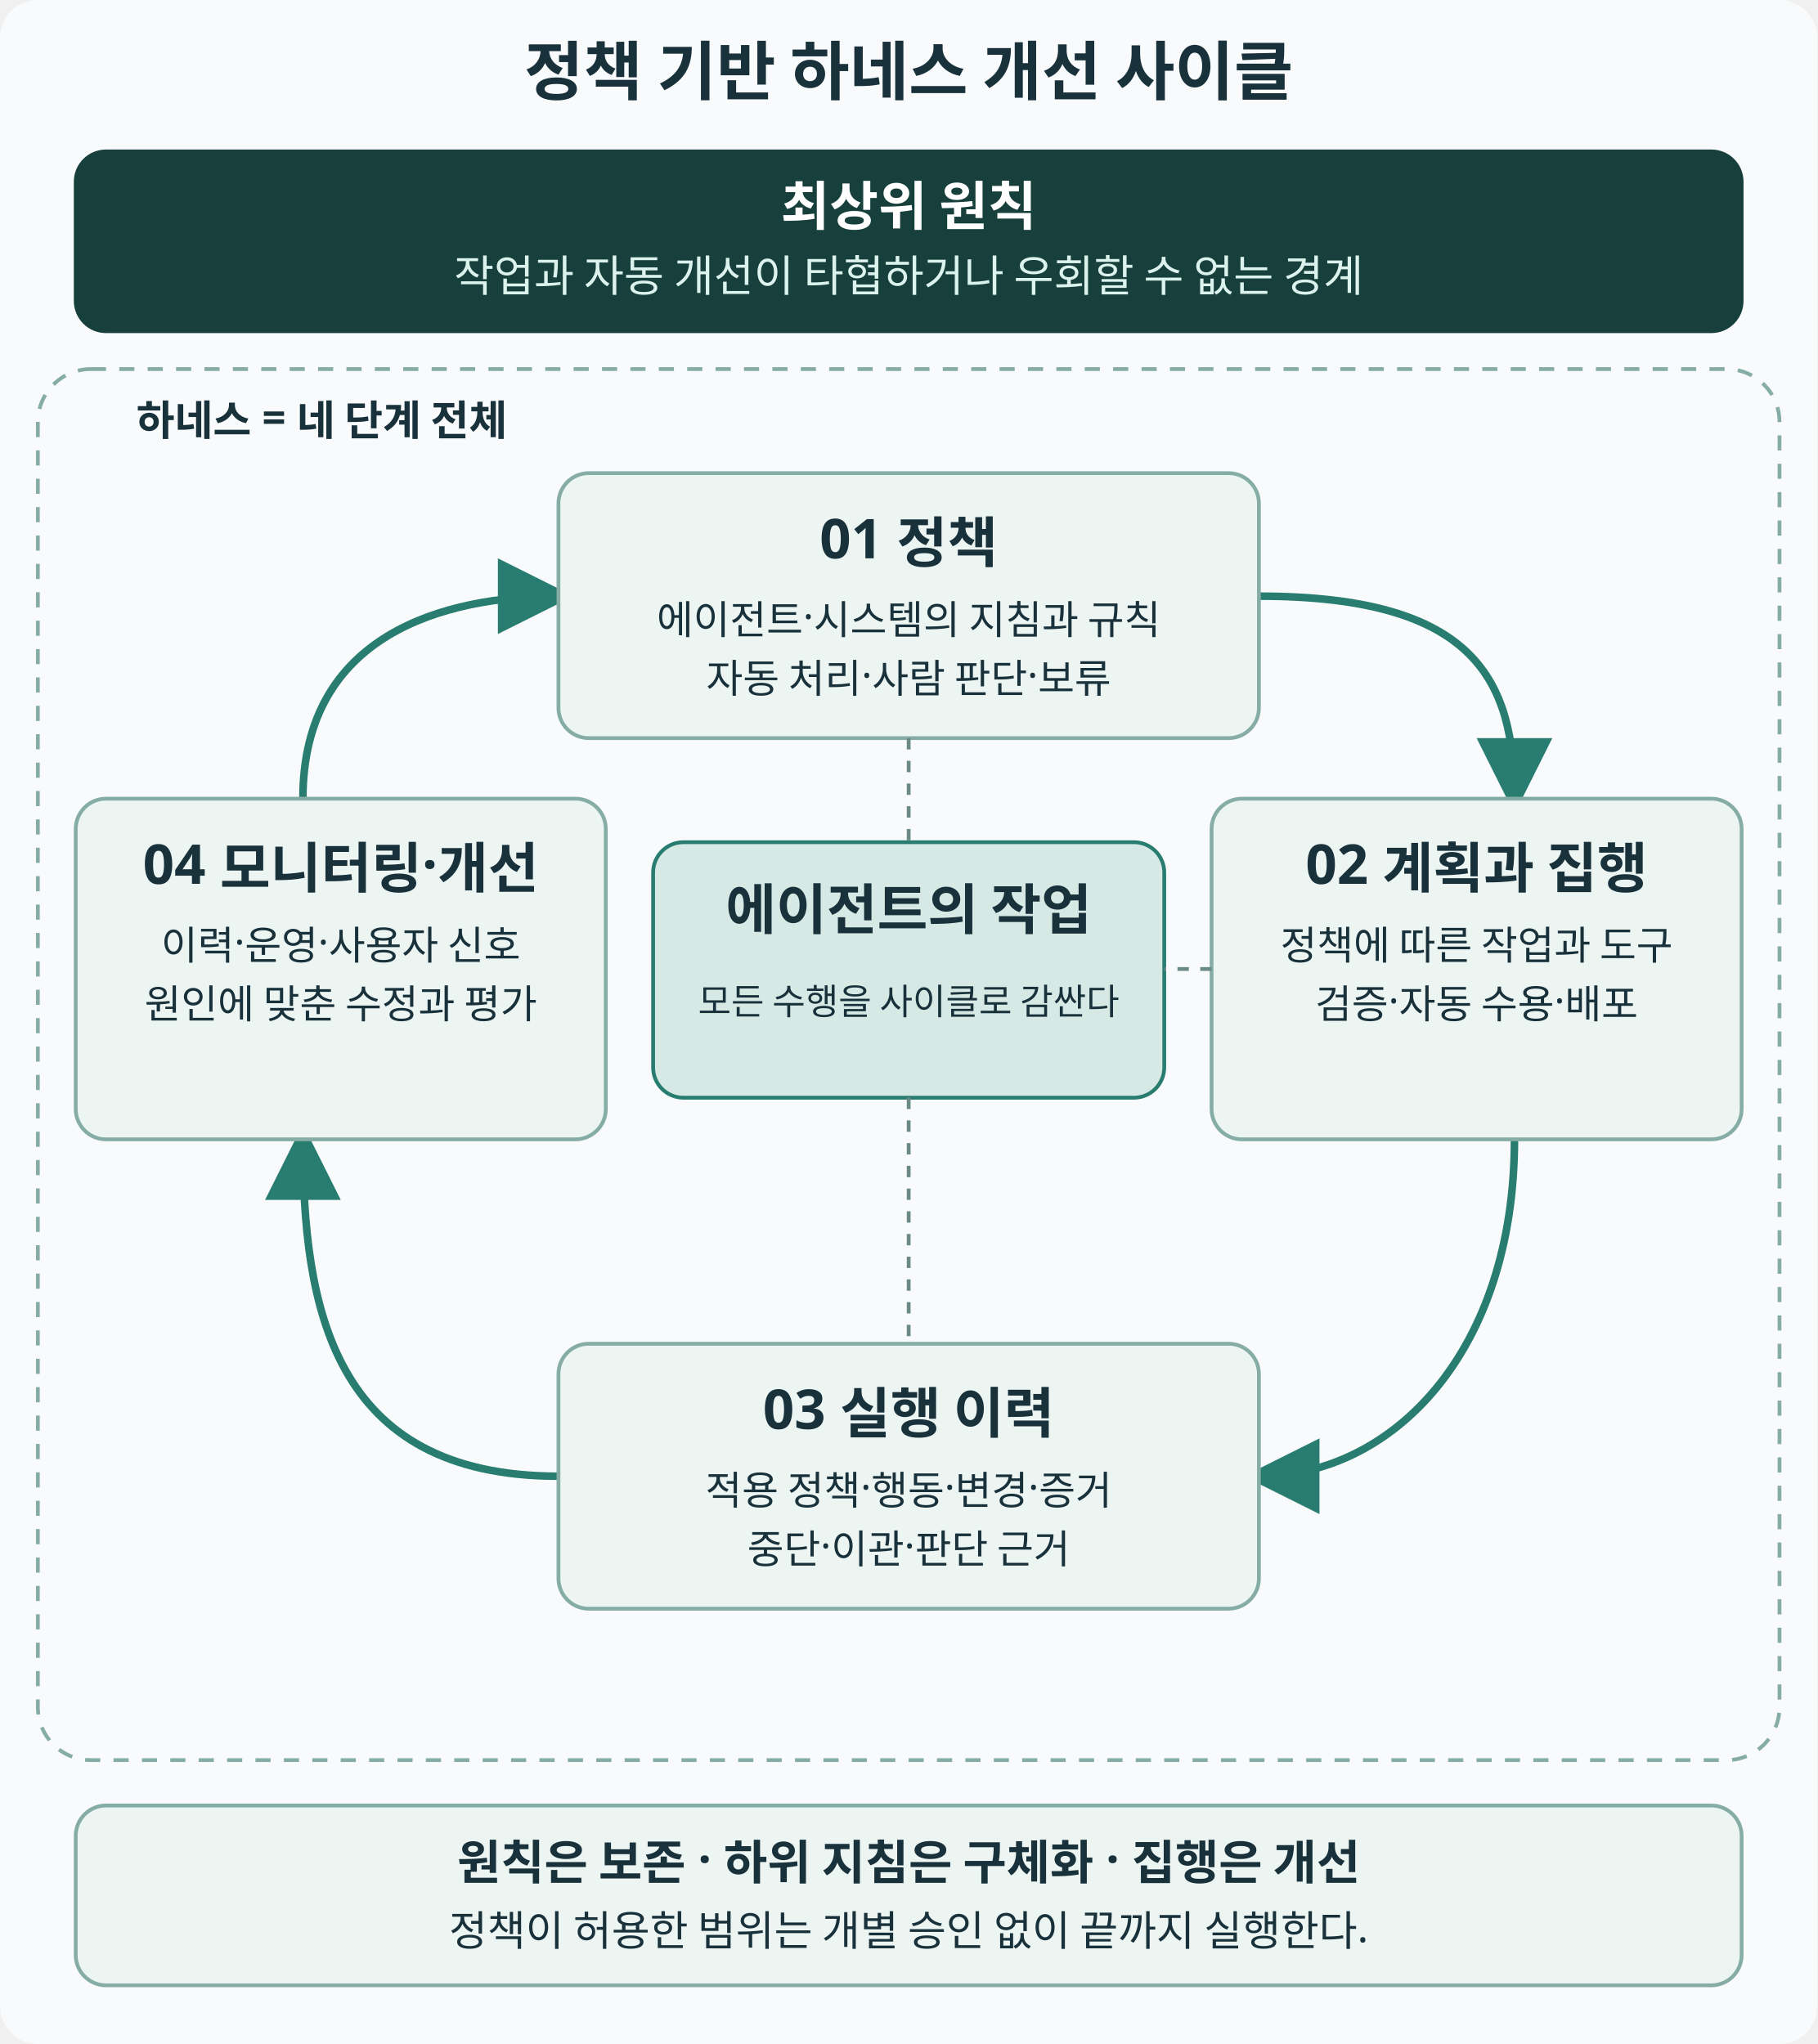
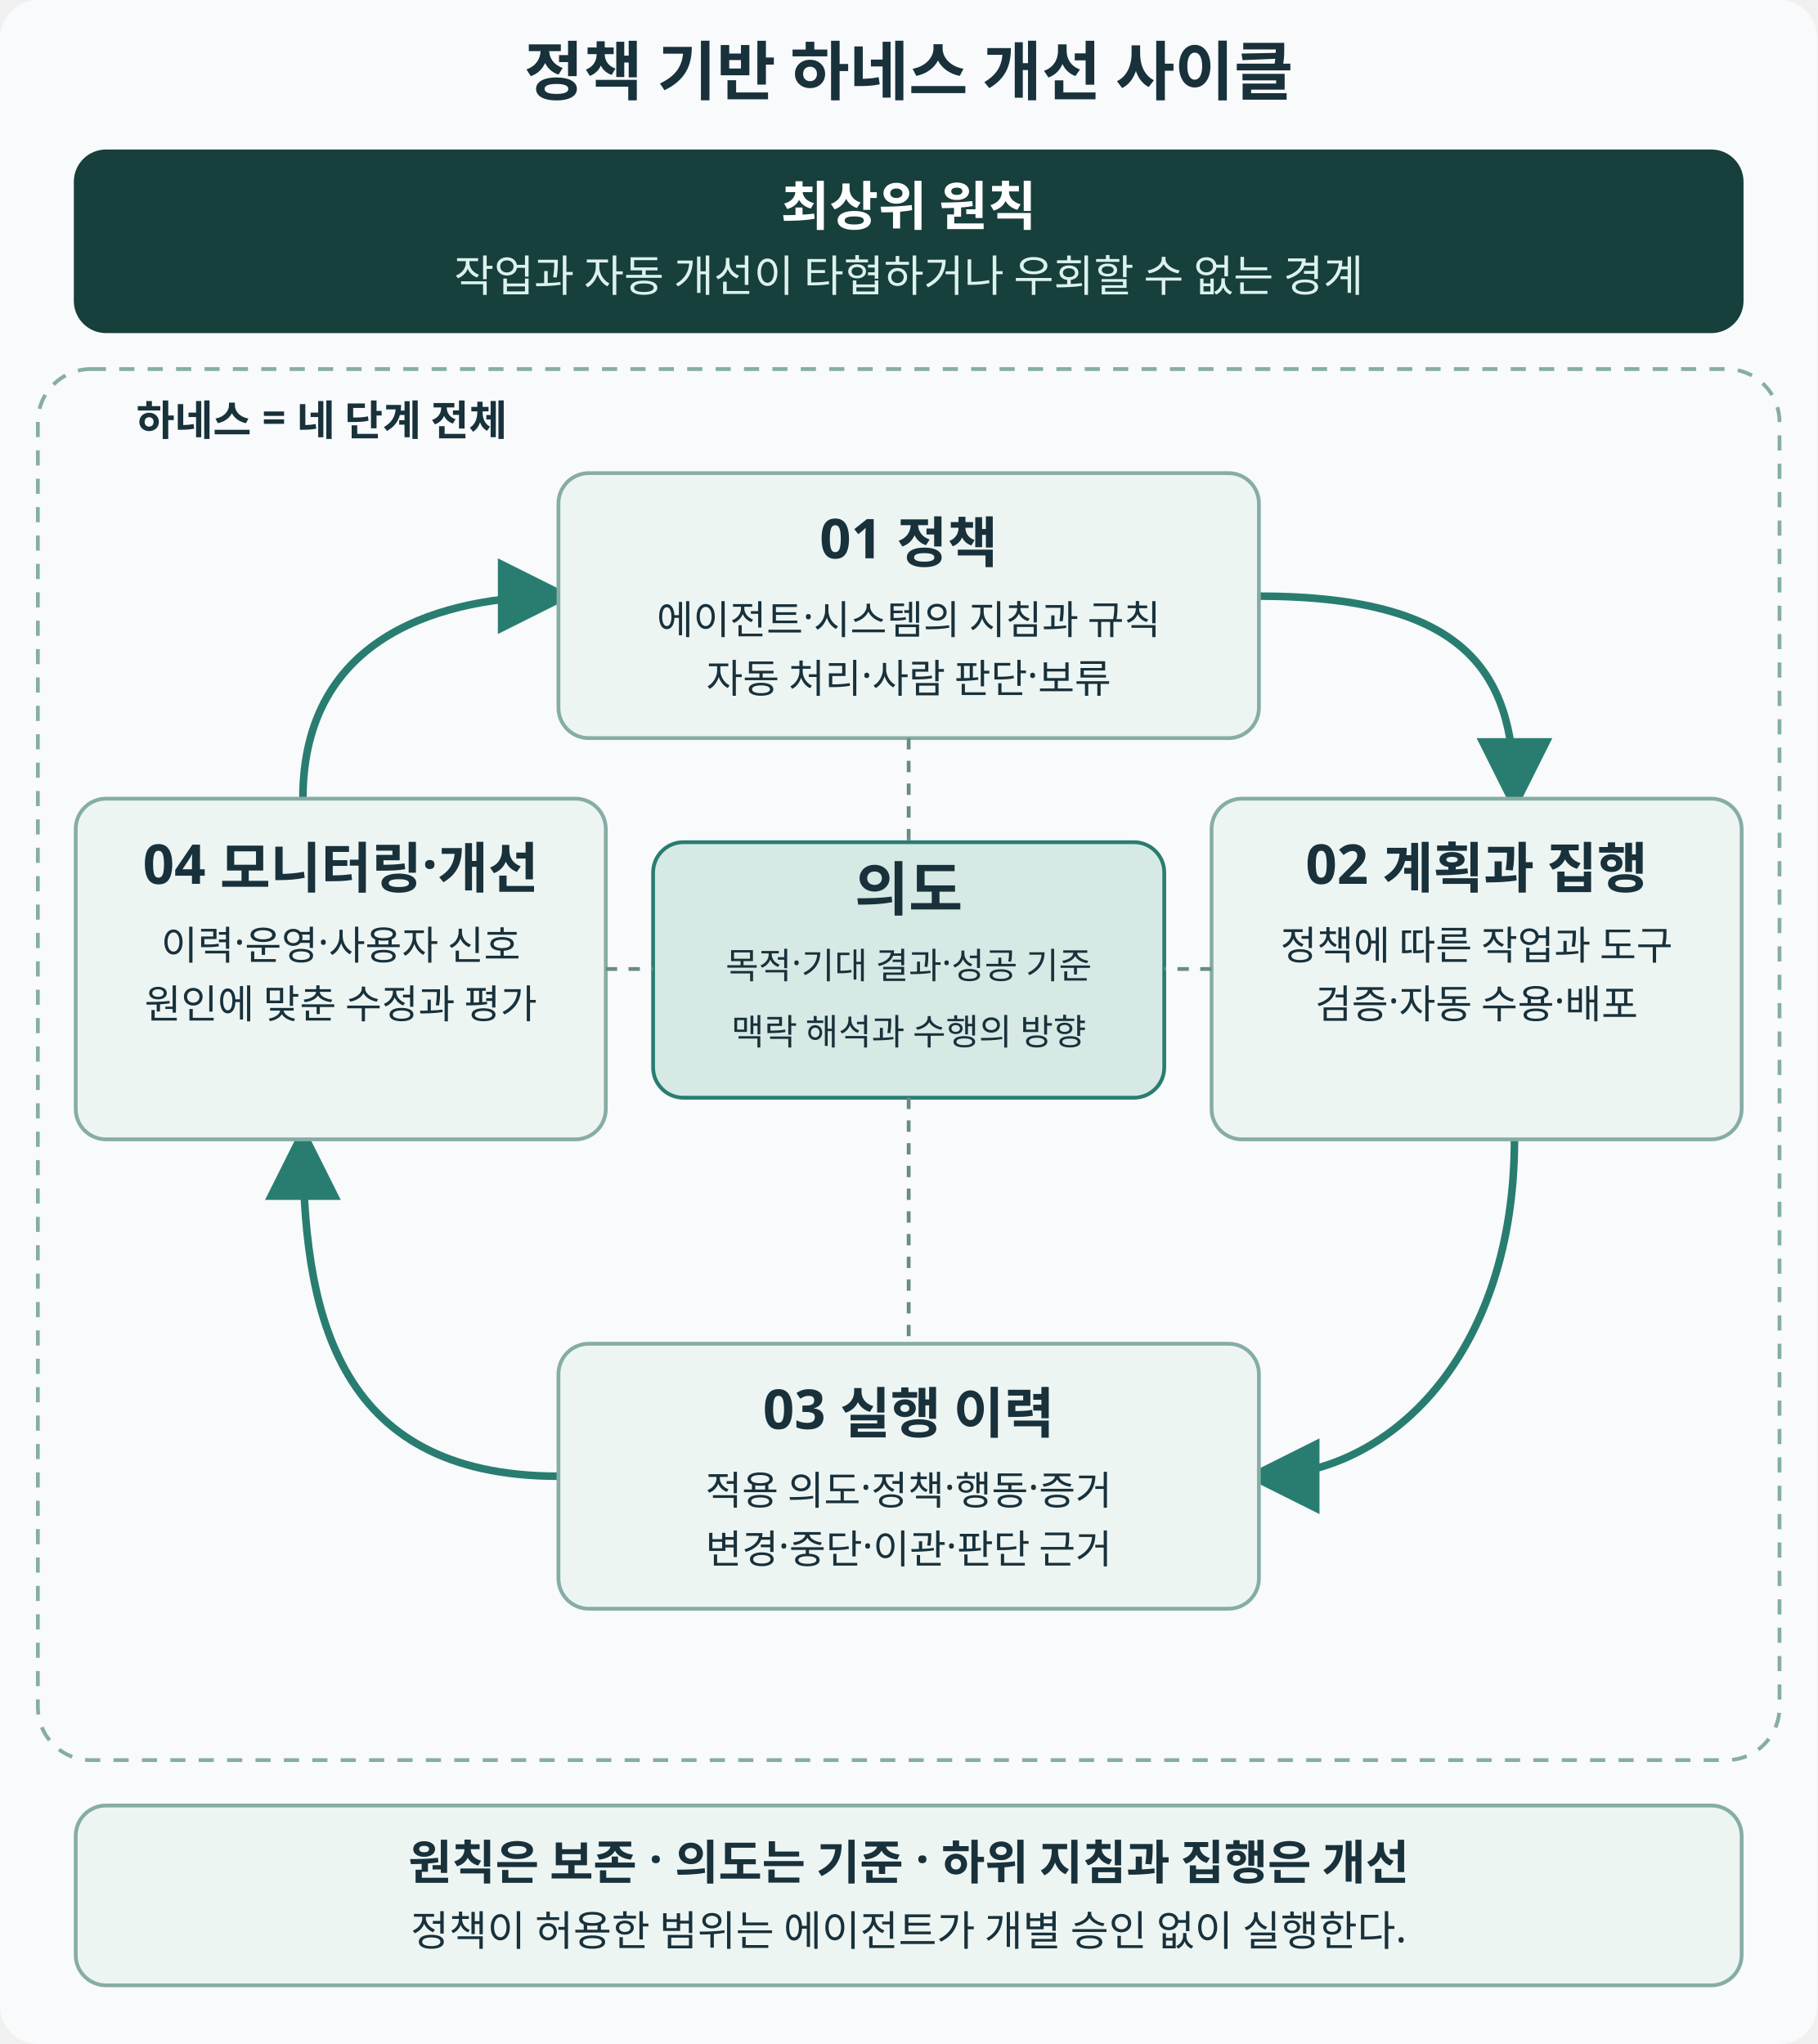
<svg xmlns="http://www.w3.org/2000/svg" width="960" height="1080" viewBox="0 0 960 1080" role="img" aria-labelledby="title desc">
  <defs>
    <marker id="arrow" markerWidth="10" markerHeight="10" refX="8" refY="5" orient="auto">
      <path d="M0 0 L10 5 L0 10 Z" fill="#287d70" />
    </marker>
  </defs>
  <g font-family="Apple SD Gothic Neo, Noto Sans KR, Malgun Gothic, sans-serif">
    <rect width="960" height="1080" rx="20" fill="#f8fafb" />
    <text x="480" y="50" text-anchor="middle" font-size="34" font-weight="700" fill="#18313b">정책 기반 하네스 개선 사이클</text>
    <rect x="40" y="80" width="880" height="95" rx="16" fill="#173f3c" stroke="#173f3c" stroke-width="2" />
    <text x="480" y="119" text-anchor="middle" font-size="28" font-weight="700" fill="#ffffff">최상위 원칙</text>
    <text x="480" y="154" text-anchor="middle" font-size="23" font-weight="400" fill="#dcf2ed">작업과 자동 개선이 타협하거나 우회할 수 없는 경계</text>
    <rect x="20" y="195" width="920" height="735" rx="28" fill="none" stroke="#86ada5" stroke-width="2" stroke-dasharray="8 7" />
    <text x="72" y="230" text-anchor="start" font-size="22" font-weight="700" fill="#18313b">하네스 = 네 단계 전체</text>
    <path d="M665 315 C780 315 800 360 800 422" fill="none" stroke="#287d70" stroke-width="4" marker-end="url(#arrow)" />
    <path d="M800 602 C800 715 735 780 665 780" fill="none" stroke="#287d70" stroke-width="4" marker-end="url(#arrow)" />
    <path d="M295 780 C175 780 160 690 160 602" fill="none" stroke="#287d70" stroke-width="4" marker-end="url(#arrow)" />
    <path d="M160 422 C160 335 235 315 295 315" fill="none" stroke="#287d70" stroke-width="4" marker-end="url(#arrow)" />
    <rect x="295" y="250" width="370" height="140" rx="16" fill="#edf5f3" stroke="#86ada5" stroke-width="2" />
    <text x="480.0" y="295" text-anchor="middle" font-size="29" font-weight="700" fill="#18313b">01  정책</text>
    <text x="480.0" y="335" text-anchor="middle" font-size="21" font-weight="400" fill="#18313b">에이전트·시스템의 지침과 규칙</text>
    <text x="480.0" y="366" text-anchor="middle" font-size="21" font-weight="400" fill="#18313b">자동 처리·사람 판단·보류</text>
    <rect x="640" y="422" width="280" height="180" rx="16" fill="#edf5f3" stroke="#86ada5" stroke-width="2" />
    <text x="780.0" y="467" text-anchor="middle" font-size="29" font-weight="700" fill="#18313b">02  계획과 집행</text>
    <text x="780.0" y="507" text-anchor="middle" font-size="21" font-weight="400" fill="#18313b">정책에 따른 작업과 도구</text>
    <text x="780.0" y="538" text-anchor="middle" font-size="21" font-weight="400" fill="#18313b">검증·자동 수용·배포</text>
    <rect x="295" y="710" width="370" height="140" rx="16" fill="#edf5f3" stroke="#86ada5" stroke-width="2" />
    <text x="480.0" y="755" text-anchor="middle" font-size="29" font-weight="700" fill="#18313b">03  실행 이력</text>
-     <text x="480.0" y="795" text-anchor="middle" font-size="21" font-weight="400" fill="#18313b">적용 정책·행동·변경·증거</text>
-     <text x="480.0" y="826" text-anchor="middle" font-size="21" font-weight="400" fill="#18313b">중단·이관·판단 근거</text>
+     <text x="480.0" y="795" text-anchor="middle" font-size="21" font-weight="400" fill="#18313b">적용 의도·정책·행동·증거</text>
+     <text x="480.0" y="826" text-anchor="middle" font-size="21" font-weight="400" fill="#18313b">변경·중단·이관·판단 근거</text>
    <rect x="40" y="422" width="280" height="180" rx="16" fill="#edf5f3" stroke="#86ada5" stroke-width="2" />
    <text x="180.0" y="467" text-anchor="middle" font-size="29" font-weight="700" fill="#18313b">04  모니터링·개선</text>
    <text x="180.0" y="507" text-anchor="middle" font-size="21" font-weight="400" fill="#18313b">이력·운영·사용자 신호</text>
    <text x="180.0" y="538" text-anchor="middle" font-size="21" font-weight="400" fill="#18313b">원인에 맞춘 수정과 평가</text>
    <rect x="345" y="445" width="270" height="135" rx="16" fill="#d7e9e4" stroke="#287d70" stroke-width="2" />
-     <text x="480" y="491" text-anchor="middle" font-size="29" font-weight="700" fill="#18313b">에이전트의 작업</text>
-     <text x="480" y="536" text-anchor="middle" font-size="19" font-weight="400" fill="#18313b">모든 수행을 사이클로 감싼다</text>
+     <text x="480" y="481" text-anchor="middle" font-size="31" font-weight="700" fill="#18313b">의도</text>
+     <text x="480" y="517" text-anchor="middle" font-size="19" font-weight="400" fill="#18313b">목적·기대 결과·성공 기준</text>
+     <text x="480" y="552" text-anchor="middle" font-size="19" font-weight="400" fill="#18313b">맥락 해석과 수행의 방향</text>
    <path d="M480 390 V445" fill="none" stroke="#6a8a85" stroke-width="2" stroke-dasharray="6 6" />
+     <path d="M320 512 H345" fill="none" stroke="#6a8a85" stroke-width="2" stroke-dasharray="6 6" />
    <path d="M640 512 H615" fill="none" stroke="#6a8a85" stroke-width="2" stroke-dasharray="6 6" />
    <path d="M480 580 V710" fill="none" stroke="#6a8a85" stroke-width="2" stroke-dasharray="6 6" />
    <rect x="40" y="954" width="880" height="95" rx="16" fill="#edf5f3" stroke="#86ada5" stroke-width="2" />
-     <text x="480" y="993" text-anchor="middle" font-size="25" font-weight="700" fill="#18313b">원칙은 보존 · 하위 지침은 구체화 · 집행은 개선</text>
-     <text x="480" y="1028" text-anchor="middle" font-size="22" font-weight="400" fill="#18313b">정책이 허용한 범위는 개별 승인 없이 끝까지 실행한다.</text>
+     <text x="480" y="993" text-anchor="middle" font-size="25" font-weight="700" fill="#18313b">원칙은 보존 · 의도는 기준 · 하위 지침과 집행은 개선</text>
+     <text x="480" y="1028" text-anchor="middle" font-size="22" font-weight="400" fill="#18313b">정책이 허용한 범위는 에이전트가 개별 승인 없이 실행한다.</text>
  </g>
</svg>
